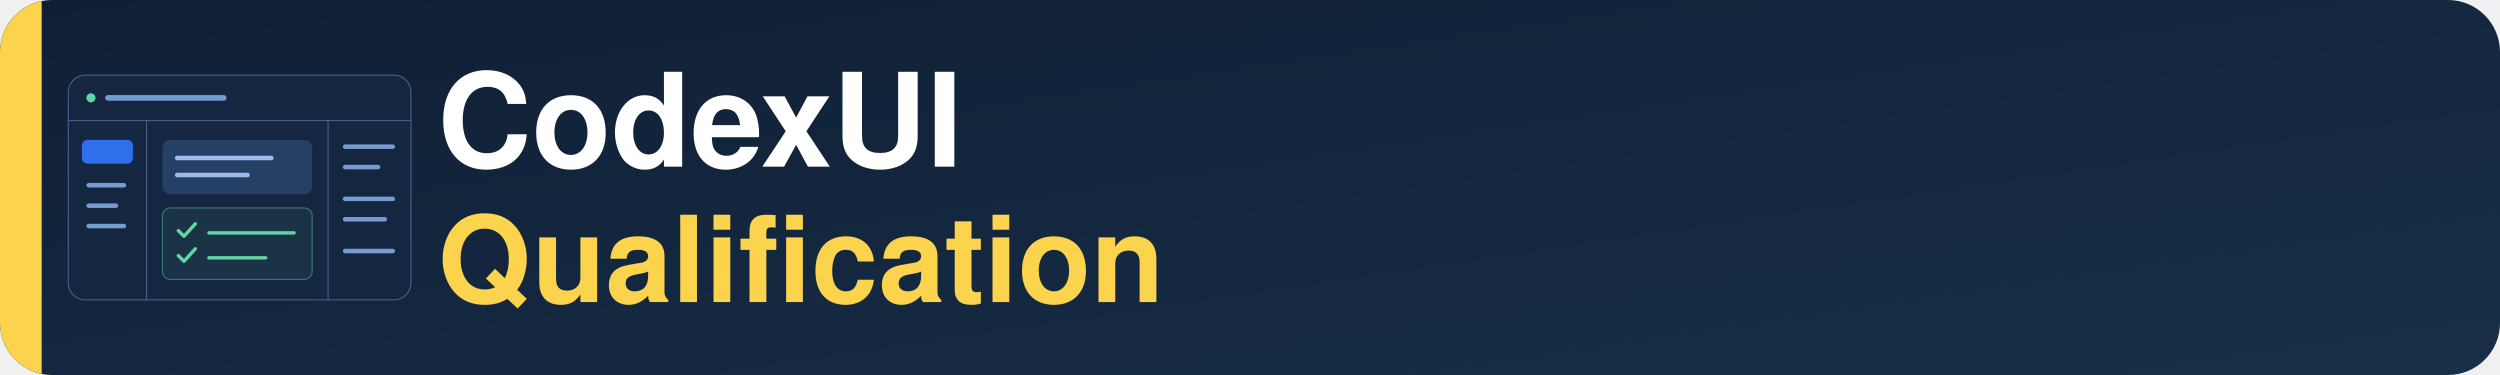
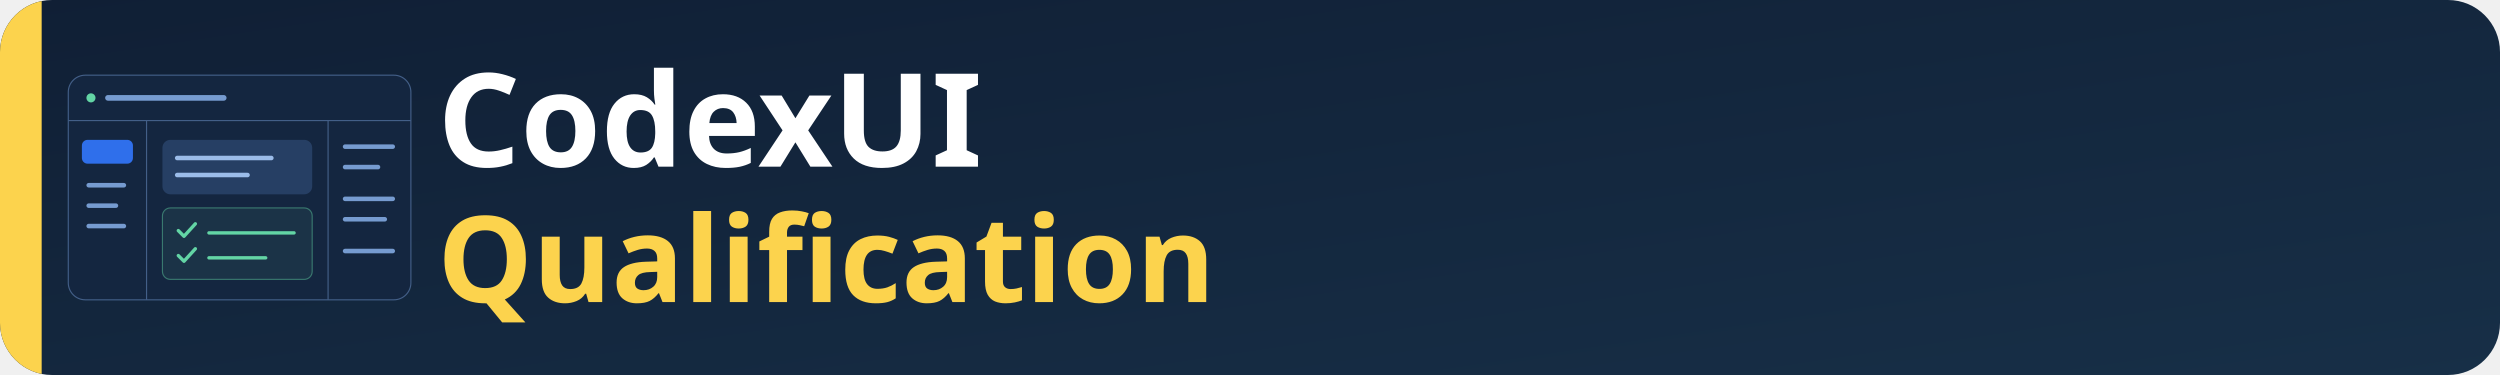
<svg xmlns="http://www.w3.org/2000/svg" width="480" height="72" viewBox="0 0 480 72" role="img" aria-label="CodexUI — Qualification">
  <defs>
    <linearGradient id="background" x2="1" y2="1">
      <stop stop-color="#101f35" />
      <stop offset="1" stop-color="#172f47" />
    </linearGradient>
    <clipPath id="rounded">
      <rect width="480" height="72" rx="10" />
    </clipPath>
  </defs>
  <g clip-path="url(#rounded)">
    <rect width="480" height="72" fill="url(#background)" />
    <rect width="8" height="72" fill="#fcd34d" />
  </g>
  <g transform="translate(46 36) scale(0.2178218) translate(-151 -99)">
    <g>
      <rect width="302" height="198" rx="15" fill="#142640" stroke="#435f88" />
      <path d="M0 40h302M69 40v158M229 40v158" stroke="#435f88" />
      <circle cx="20" cy="20" r="4" fill="#63d5a5" />
      <path d="M35 20h102" stroke="#769bd0" stroke-width="5" stroke-linecap="round" />
      <rect x="12" y="57" width="45" height="21" rx="5" fill="#2f6feb" />
      <path d="M18 97h31m-31 18h24m-24 18h31" stroke="#769bd0" stroke-width="4" stroke-linecap="round" />
      <rect x="83" y="57" width="132" height="48" rx="7" fill="#263f64" />
      <path d="M96 73h83m-83 15h62" stroke="#9bbce9" stroke-width="4" stroke-linecap="round" />
      <rect x="83" y="117" width="132" height="63" rx="7" fill="#1b3347" stroke="#63d5a5" stroke-opacity=".45" />
      <path d="m97 137 5 5 10-11m-15 28 5 5 10-11M124 139h75m-75 22h50" fill="none" stroke="#63d5a5" stroke-width="3" stroke-linecap="round" stroke-linejoin="round" />
      <path d="M244 63h42m-42 18h29m-29 28h42m-42 18h35m-35 28h42" stroke="#769bd0" stroke-width="4" stroke-linecap="round" />
    </g>
  </g>
-   <text x="84" y="32" font-family="Segoe UI,Helvetica,Arial,sans-serif" font-size="25" font-weight="700" fill="#ffffff">CodexUI</text>
-   <text x="84" y="58" text-anchor="start" font-family="Segoe UI,Helvetica,Arial,sans-serif" font-size="23" font-weight="600" fill="#fcd34d">Qualification</text>
+   <text x="84" y="32" font-family="-apple-system, &quot;Segoe UI&quot;, &quot;Noto Sans&quot;, Helvetica, Arial, sans-serif" font-size="25" font-weight="700" fill="#ffffff">CodexUI</text>
+   <text x="84" y="58" text-anchor="start" font-family="-apple-system, &quot;Segoe UI&quot;, &quot;Noto Sans&quot;, Helvetica, Arial, sans-serif" font-size="23" font-weight="600" fill="#fcd34d">Qualification</text>
</svg>
